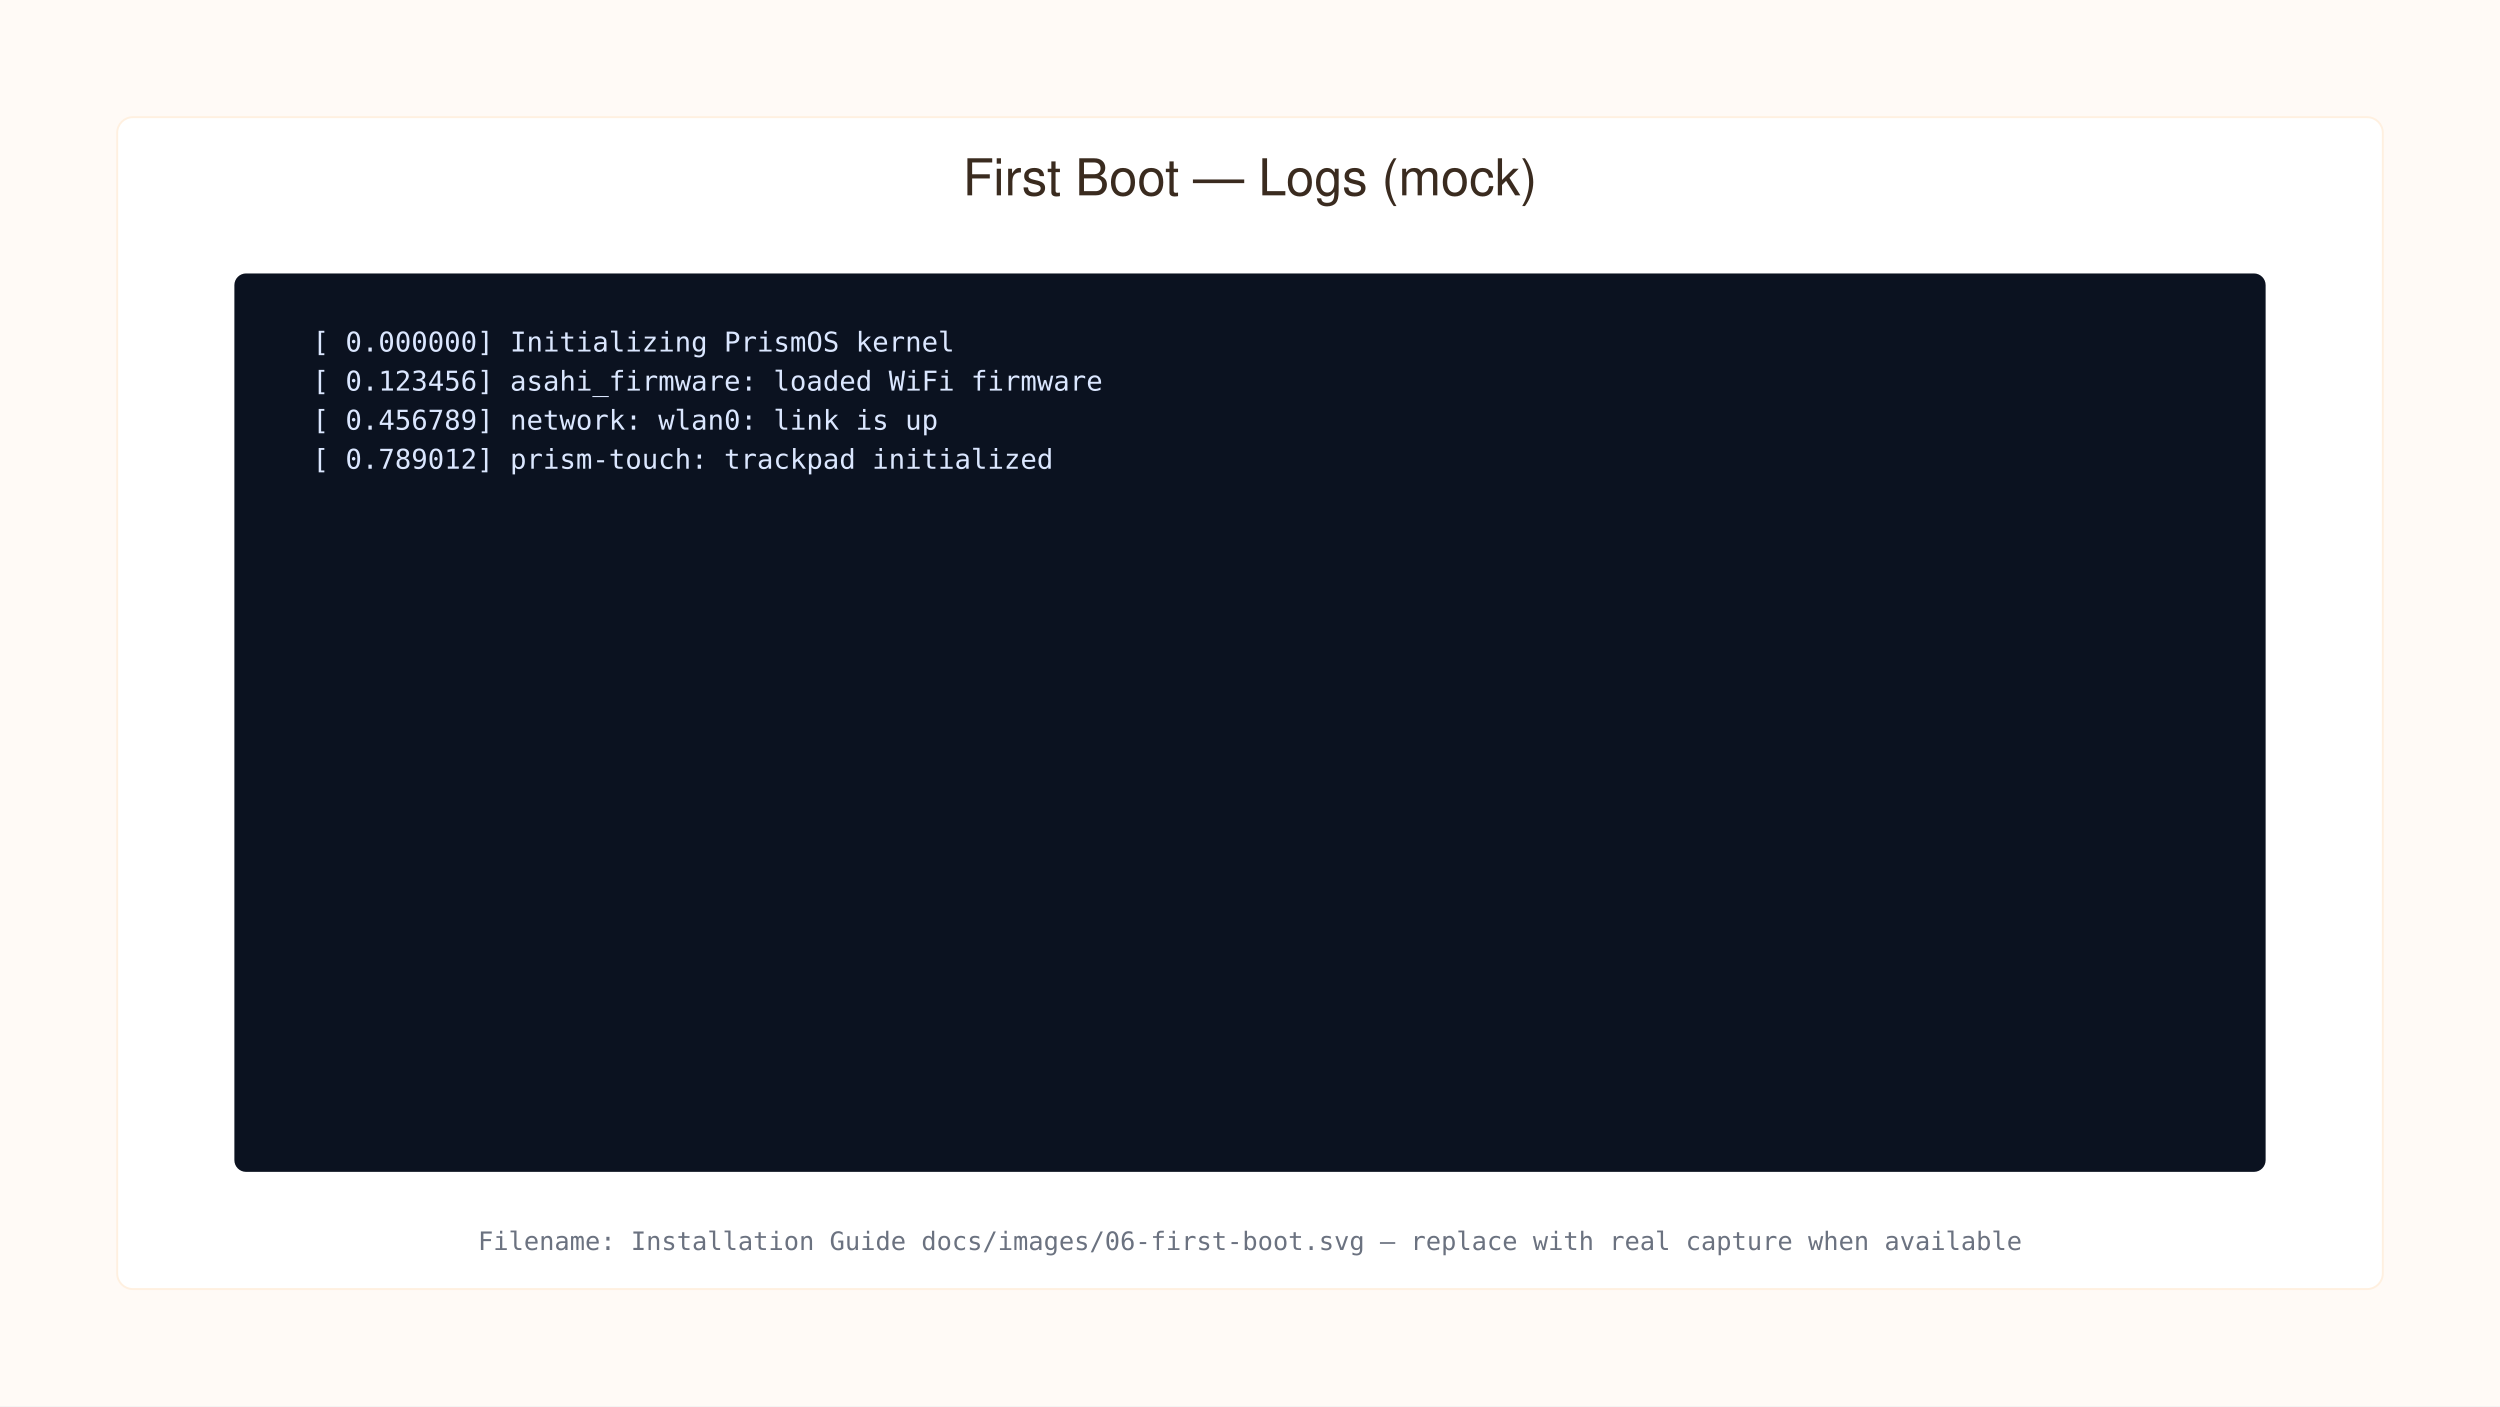
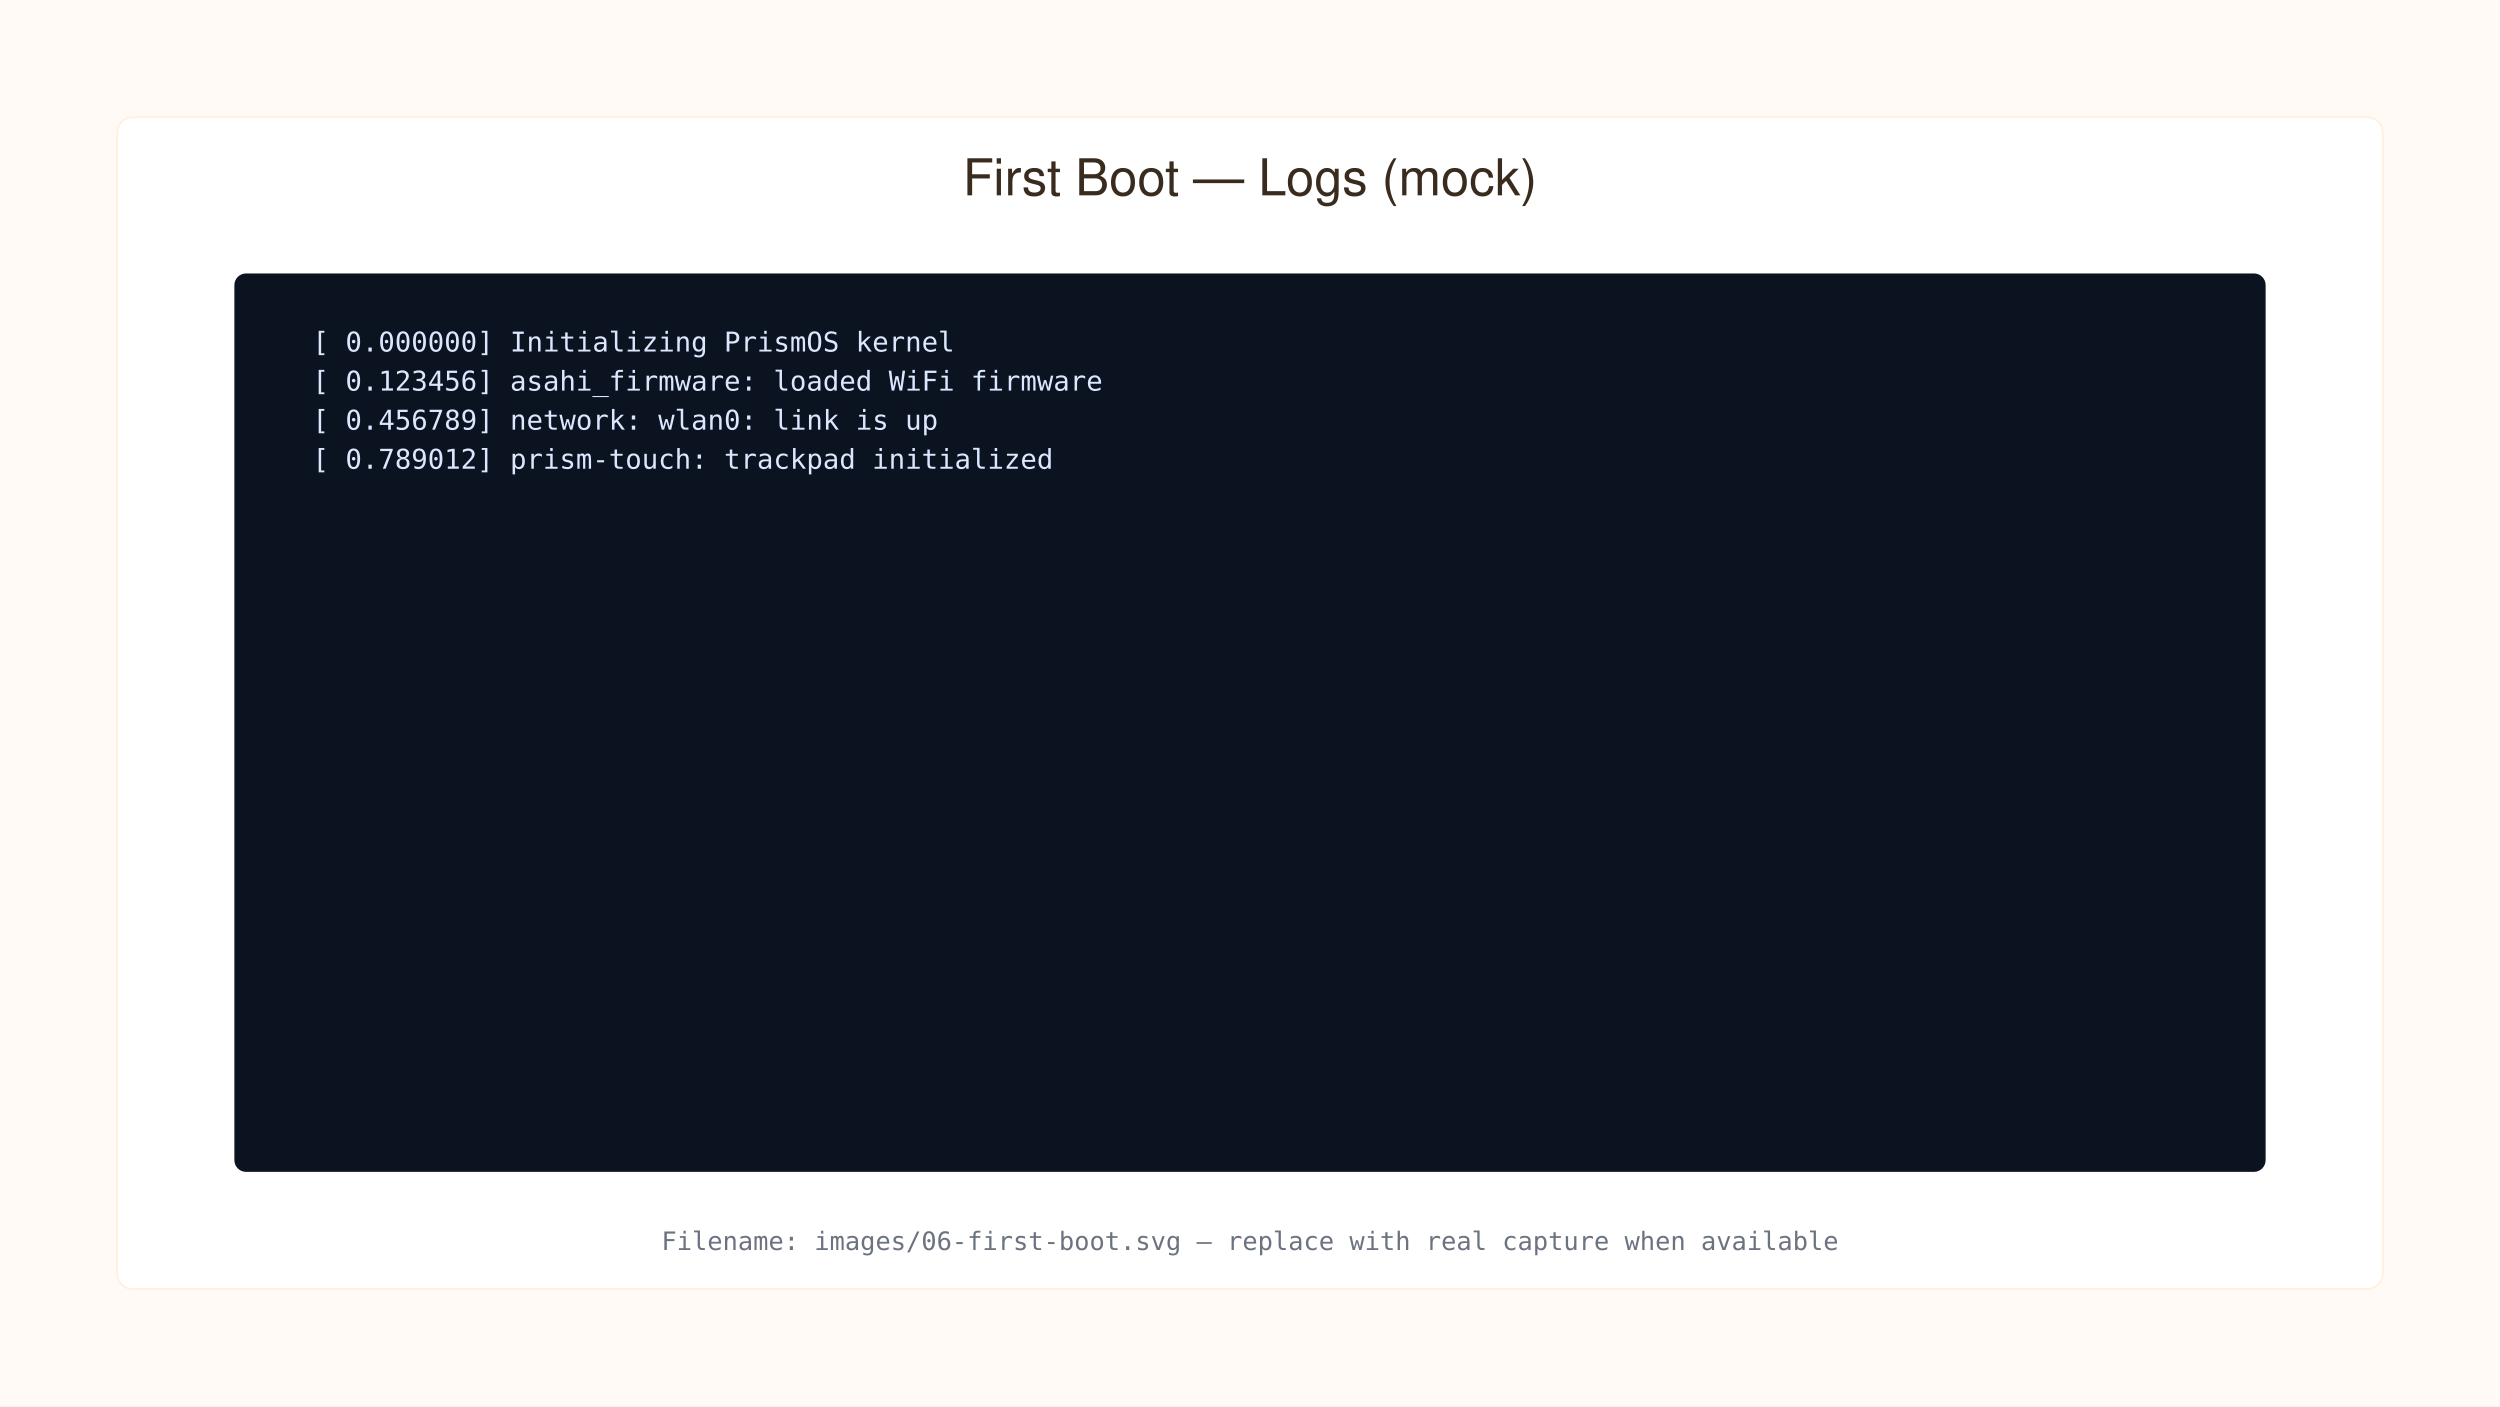
<svg xmlns="http://www.w3.org/2000/svg" width="1280" height="720" viewBox="0 0 1280 720">
  <rect width="100%" height="100%" fill="#fffaf6" />
  <rect x="60" y="60" width="1160" height="600" rx="8" fill="#ffffff" stroke="#fff0e0" />
  <text x="640" y="100" font-family="Helvetica, Arial, sans-serif" font-size="26" fill="#3a2b1f" text-anchor="middle">First Boot — Logs (mock)</text>
  <rect x="120" y="140" width="1040" height="460" rx="6" fill="#0b1220" />
  <text x="160" y="180" font-family="monospace" font-size="14" fill="#dbe7ff">[    0.000000] Initializing PrismOS kernel</text>
  <text x="160" y="200" font-family="monospace" font-size="14" fill="#dbe7ff">[    0.123456] asahi_firmware: loaded WiFi firmware</text>
  <text x="160" y="220" font-family="monospace" font-size="14" fill="#dbe7ff">[    0.456789] network: wlan0: link is up</text>
  <text x="160" y="240" font-family="monospace" font-size="14" fill="#dbe7ff">[    0.789012] prism-touch: trackpad initialized</text>
-   <text x="640" y="640" font-family="monospace" font-size="13" fill="#6b7280" text-anchor="middle">Filename: Installation Guide docs/images/06-first-boot.svg — replace with real capture when available</text>
+   <text x="640" y="640" font-family="monospace" font-size="13" fill="#6b7280" text-anchor="middle">Filename: images/06-first-boot.svg — replace with real capture when available</text>
</svg>
